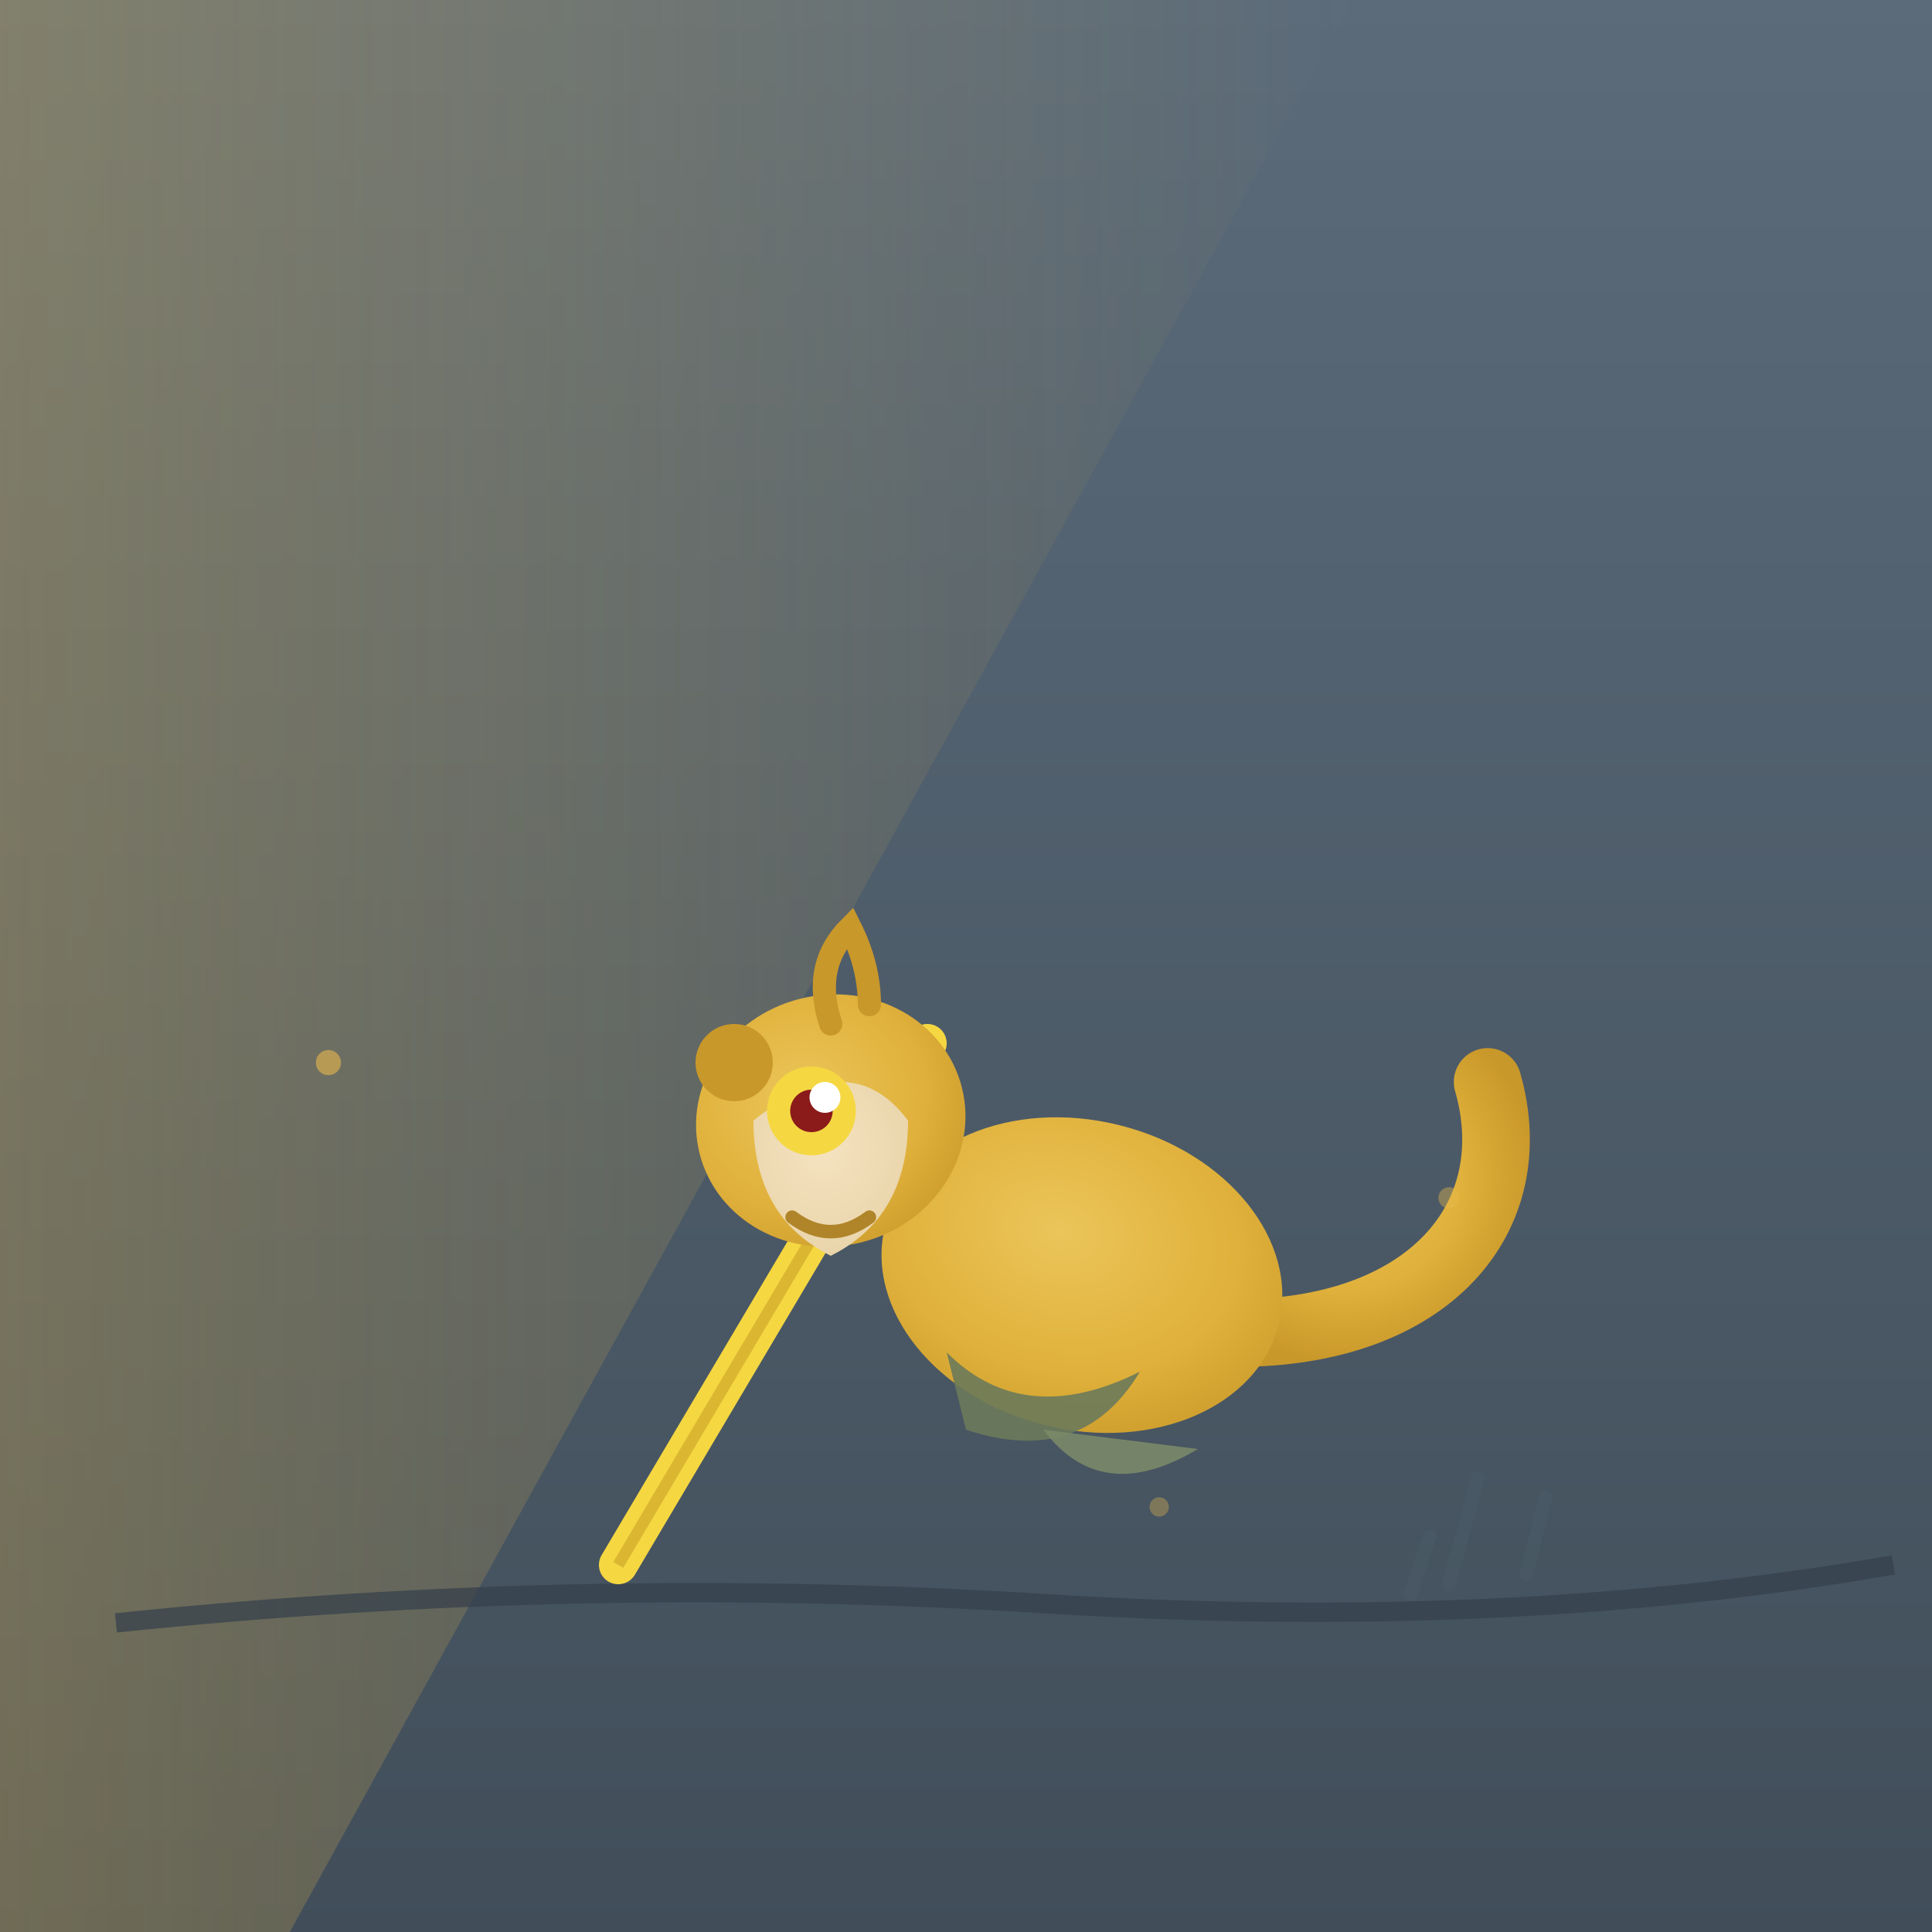
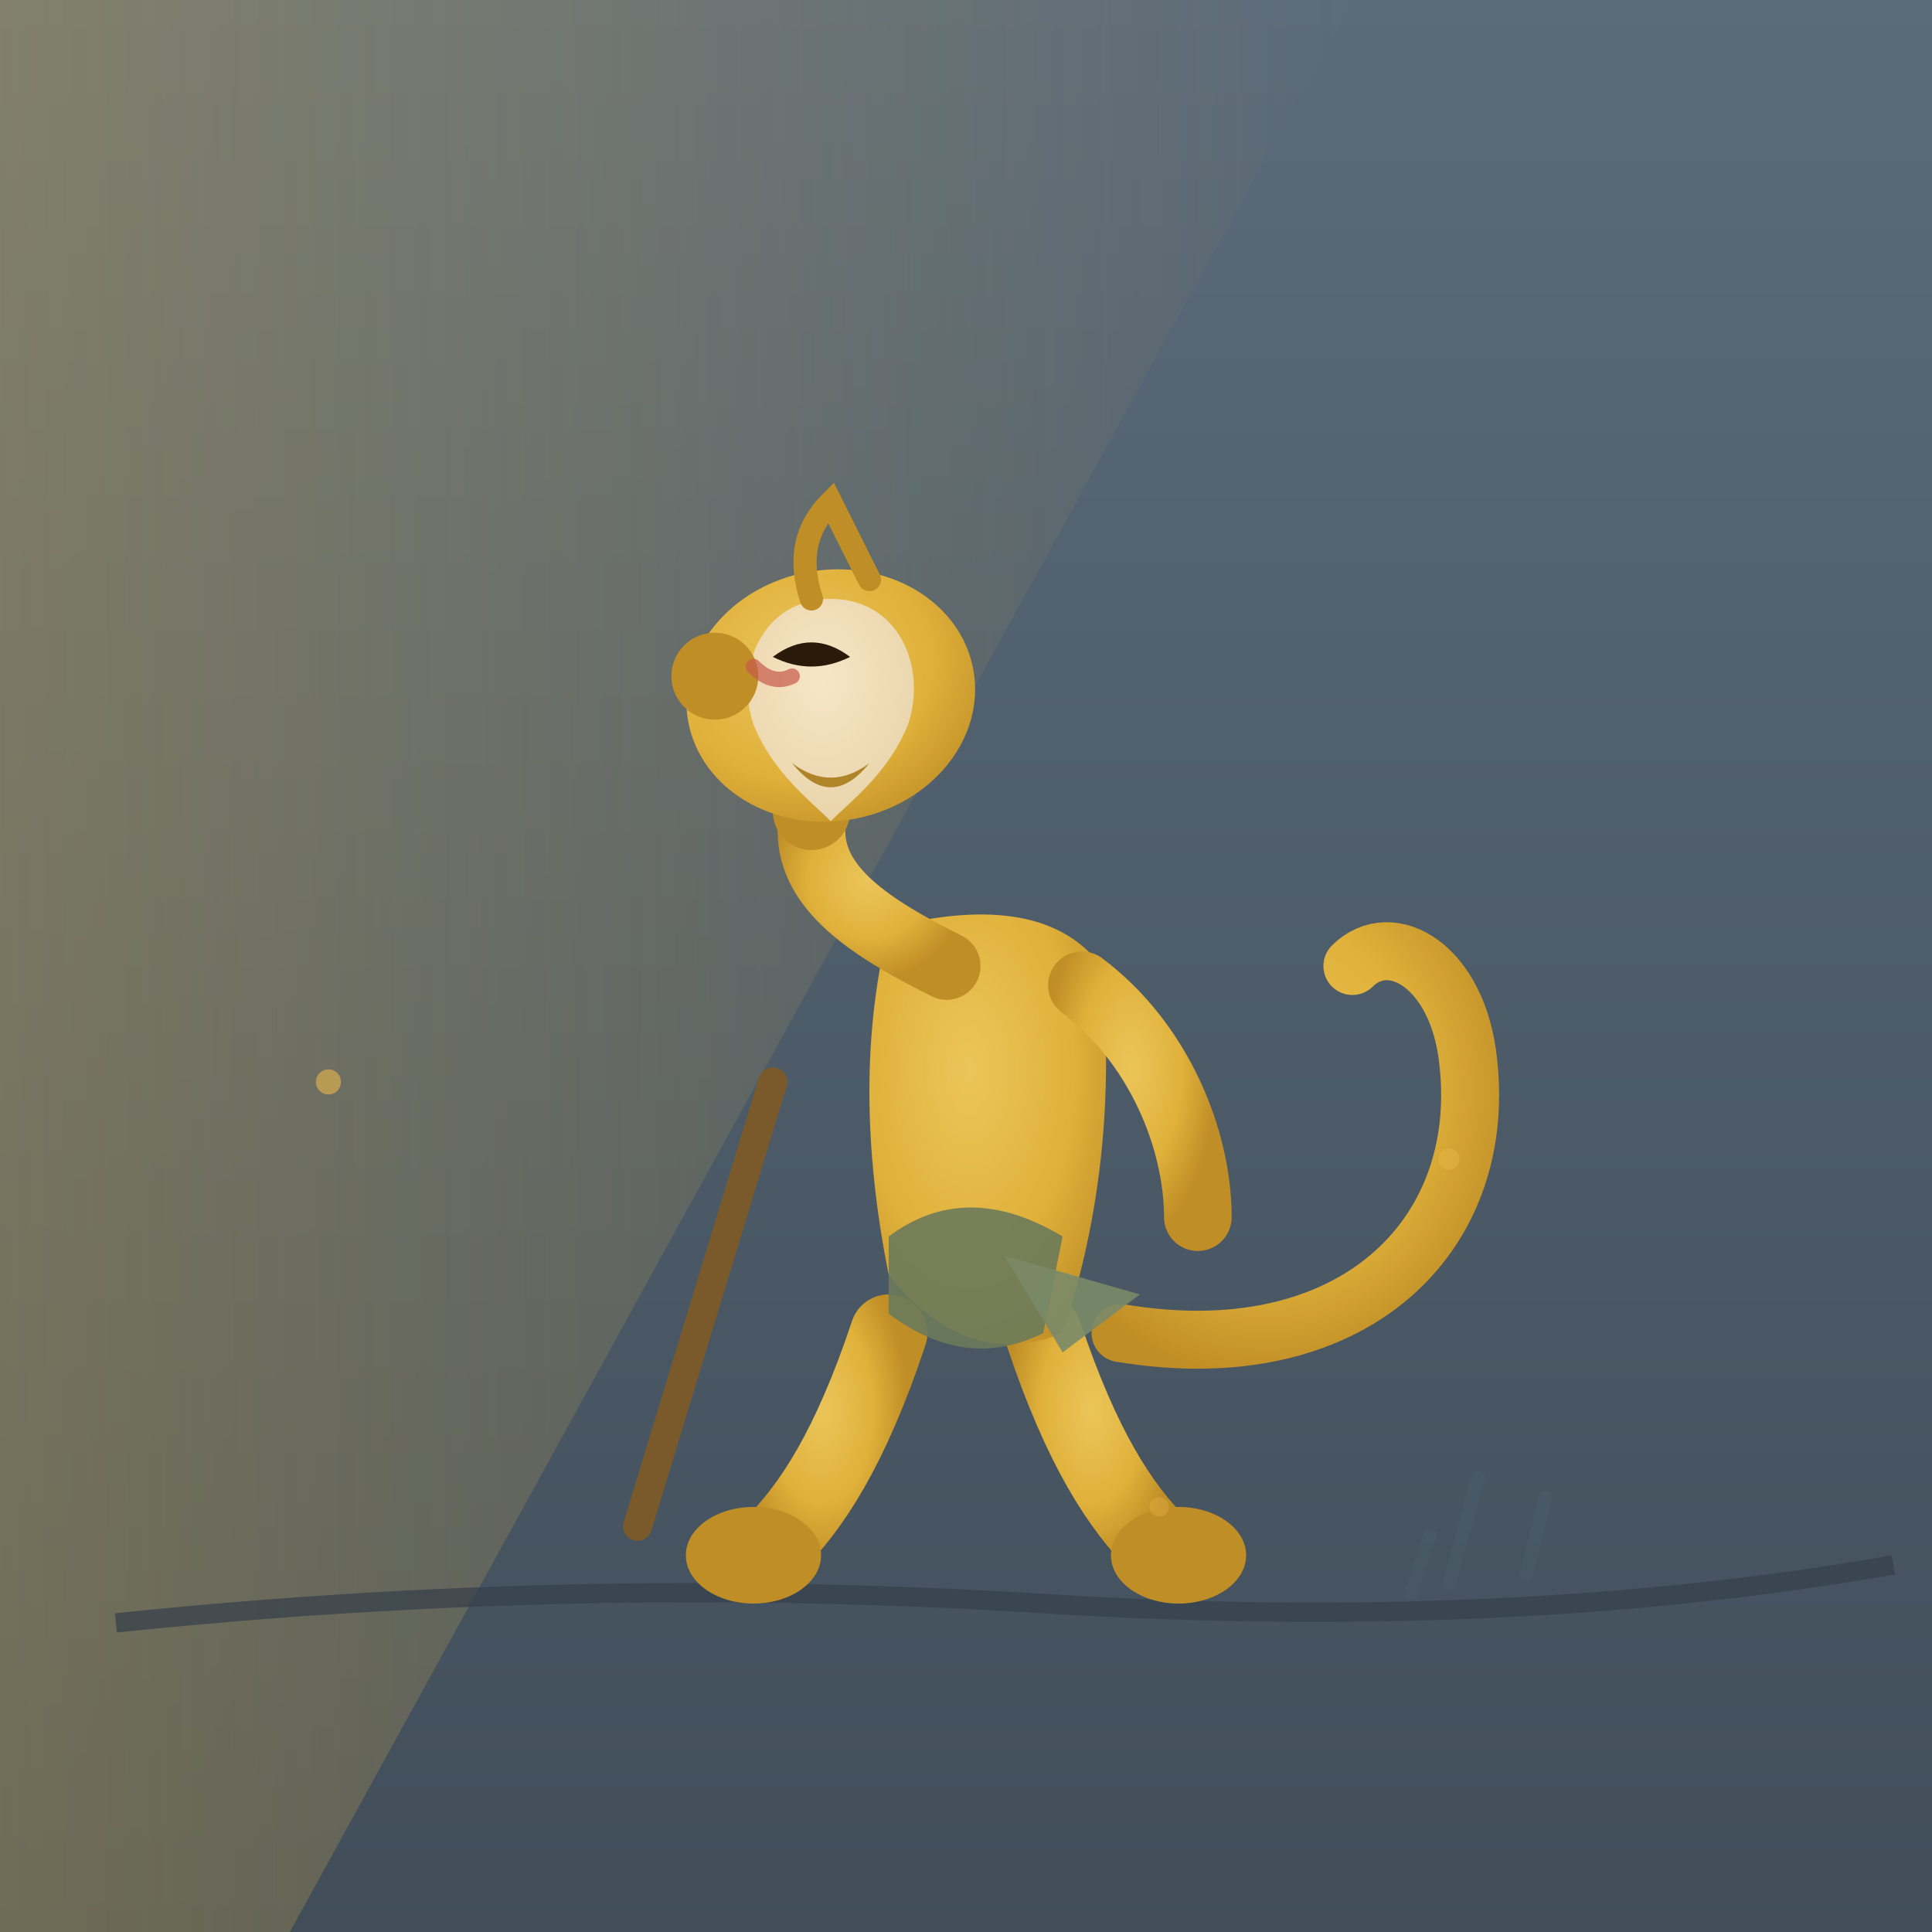
<svg xmlns="http://www.w3.org/2000/svg" viewBox="0 0 200 200" role="img" aria-label="孙悟空·二阶·凡尘·花果山王">
  <defs>
    <linearGradient id="bg" x1="0" y1="0" x2="0" y2="1">
      <stop offset="0%" stop-color="#5B6B7A" />
      <stop offset="100%" stop-color="#414E5A" />
    </linearGradient>
    <linearGradient id="side" x1="0" y1="0" x2="1" y2="0">
      <stop offset="0%" stop-color="#E8B84B" stop-opacity="0.28" />
      <stop offset="100%" stop-color="#E8B84B" stop-opacity="0" />
    </linearGradient>
-     <radialGradient id="fur" cx="42%" cy="38%" r="74%">
+     <radialGradient id="fur" cx="42%" cy="36%" r="74%">
      <stop offset="0%" stop-color="#EBC55A" />
      <stop offset="60%" stop-color="#E0B13B" />
-       <stop offset="100%" stop-color="#C9982A" />
+       <stop offset="100%" stop-color="#C08E26" />
    </radialGradient>
-     <radialGradient id="face" cx="45%" cy="38%" r="70%">
-       <stop offset="0%" stop-color="#F5E3C0" />
+     <radialGradient id="face" cx="45%" cy="36%" r="70%">
+       <stop offset="0%" stop-color="#F7E6C6" />
      <stop offset="100%" stop-color="#E8D3A8" />
    </radialGradient>
  </defs>
  <rect width="200" height="200" fill="url(#bg)" />
  <polygon points="0,0 140,0 30,200 0,200" fill="url(#side)" />
  <path d="M 12 168 Q 60 163 108 166 T 196 162" fill="none" stroke="#333F4A" stroke-width="2" opacity="0.7" />
  <path d="M 150 164 l 3 -11 M 158 163 l 2 -8 M 146 165 l 2 -6" stroke="#4A5A66" stroke-width="1.4" stroke-linecap="round" opacity="0.6" />
-   <path d="M 128 138 C 148 138 158 126 154 112" fill="none" stroke="url(#fur)" stroke-width="7" stroke-linecap="round" />
-   <ellipse cx="112" cy="132" rx="21" ry="16" fill="url(#fur)" transform="rotate(14 112 132)" />
-   <path d="M 98 140 Q 106 148 118 142 Q 112 152 100 148 Z" fill="#6B7A5A" opacity="0.9" />
-   <path d="M 108 148 Q 114 156 124 150 Z" fill="#7A8A68" opacity="0.9" />
-   <line x1="64" y1="162" x2="96" y2="108" stroke="#F5D742" stroke-width="4" stroke-linecap="round" />
-   <line x1="64" y1="162" x2="96" y2="108" stroke="#C9A227" stroke-width="1.2" opacity="0.6" />
-   <circle cx="92" cy="112" r="4" fill="#C9982A" />
-   <ellipse cx="86" cy="116" rx="14" ry="13" fill="url(#fur)" transform="rotate(-14 86 116)" />
-   <path d="M 78 116 Q 78 126 86 130 Q 94 126 94 116 Q 88 108 78 116 Z" fill="url(#face)" />
-   <circle cx="76" cy="110" r="4" fill="#C9982A" />
-   <path d="M 86 106 Q 84 100 88 96 Q 90 100 90 104" fill="none" stroke="#C9982A" stroke-width="2.4" stroke-linecap="round" />
-   <circle cx="84" cy="115" r="4.6" fill="#F5D742" />
-   <circle cx="84" cy="115" r="2.2" fill="#8B1A1A" />
-   <circle cx="85.4" cy="113.6" r="1.6" fill="#FFF" />
-   <path d="M 82 126 Q 86 129 90 126" fill="none" stroke="#B0852A" stroke-width="1.4" stroke-linecap="round" />
-   <circle cx="34" cy="110" r="1.3" fill="#E8B84B" opacity="0.6" />
-   <circle cx="150" cy="124" r="1.1" fill="#E8B84B" opacity="0.4" />
+   <path d="M 116 138 C 140 142 154 128 152 110 C 151 100 144 96 140 100" fill="none" stroke="url(#fur)" stroke-width="6" stroke-linecap="round" />
+   <path d="M 92 138 C 88 150 84 156 80 160" fill="none" stroke="url(#fur)" stroke-width="8" stroke-linecap="round" />
+   <path d="M 108 138 C 112 150 116 156 120 160" fill="none" stroke="url(#fur)" stroke-width="8" stroke-linecap="round" />
+   <ellipse cx="78" cy="161" rx="7" ry="5" fill="#C08E26" />
+   <ellipse cx="122" cy="161" rx="7" ry="5" fill="#C08E26" />
+   <path d="M 92 96 Q 88 112 92 132 Q 100 142 110 138 Q 116 120 114 100 Q 108 92 92 96 Z" fill="url(#fur)" />
+   <path d="M 92 128 Q 100 122 110 128 L 108 138 Q 100 142 92 136 Z" fill="#6B7A5A" opacity="0.9" />
+   <path d="M 104 130 L 110 140 L 118 134 Z" fill="#7A8A68" opacity="0.9" />
+   <path d="M 98 100 C 90 96 84 92 84 86" fill="none" stroke="url(#fur)" stroke-width="7" stroke-linecap="round" />
+   <circle cx="84" cy="84" r="4" fill="#C08E26" />
+   <path d="M 112 102 C 120 108 124 118 124 126" fill="none" stroke="url(#fur)" stroke-width="7" stroke-linecap="round" />
+   <ellipse cx="86" cy="72" rx="15" ry="13" fill="url(#fur)" transform="rotate(-10 86 72)" />
+   <path d="M 86 62 C 93 62 96 69 94 75 C 92 80 88 83 86 85 C 84 83 80 80 78 75 C 76 69 79 62 86 62 Z" fill="url(#face)" />
+   <circle cx="74" cy="70" r="4.5" fill="#C08E26" />
+   <path d="M 84 62 Q 82 56 86 52 Q 88 56 90 60" fill="none" stroke="#C08E26" stroke-width="2.4" stroke-linecap="round" />
+   <path d="M 80 68 Q 84 65 88 68 Q 84 70 80 68 Z" fill="#2A1A0A" />
+   <path d="M 78 69 Q 80 71 82 70" fill="none" stroke="#C85A4A" stroke-width="1.6" stroke-linecap="round" opacity="0.7" />
+   <path d="M 82 79 Q 86 82 90 79 Q 86 84 82 79 Z" fill="#B0852A" />
+   <line x1="66" y1="158" x2="80" y2="112" stroke="#7A5A2A" stroke-width="3" stroke-linecap="round" />
+   <circle cx="34" cy="112" r="1.3" fill="#E8B84B" opacity="0.6" />
+   <circle cx="150" cy="120" r="1.1" fill="#E8B84B" opacity="0.4" />
  <circle cx="120" cy="156" r="1" fill="#E8B84B" opacity="0.35" />
</svg>
